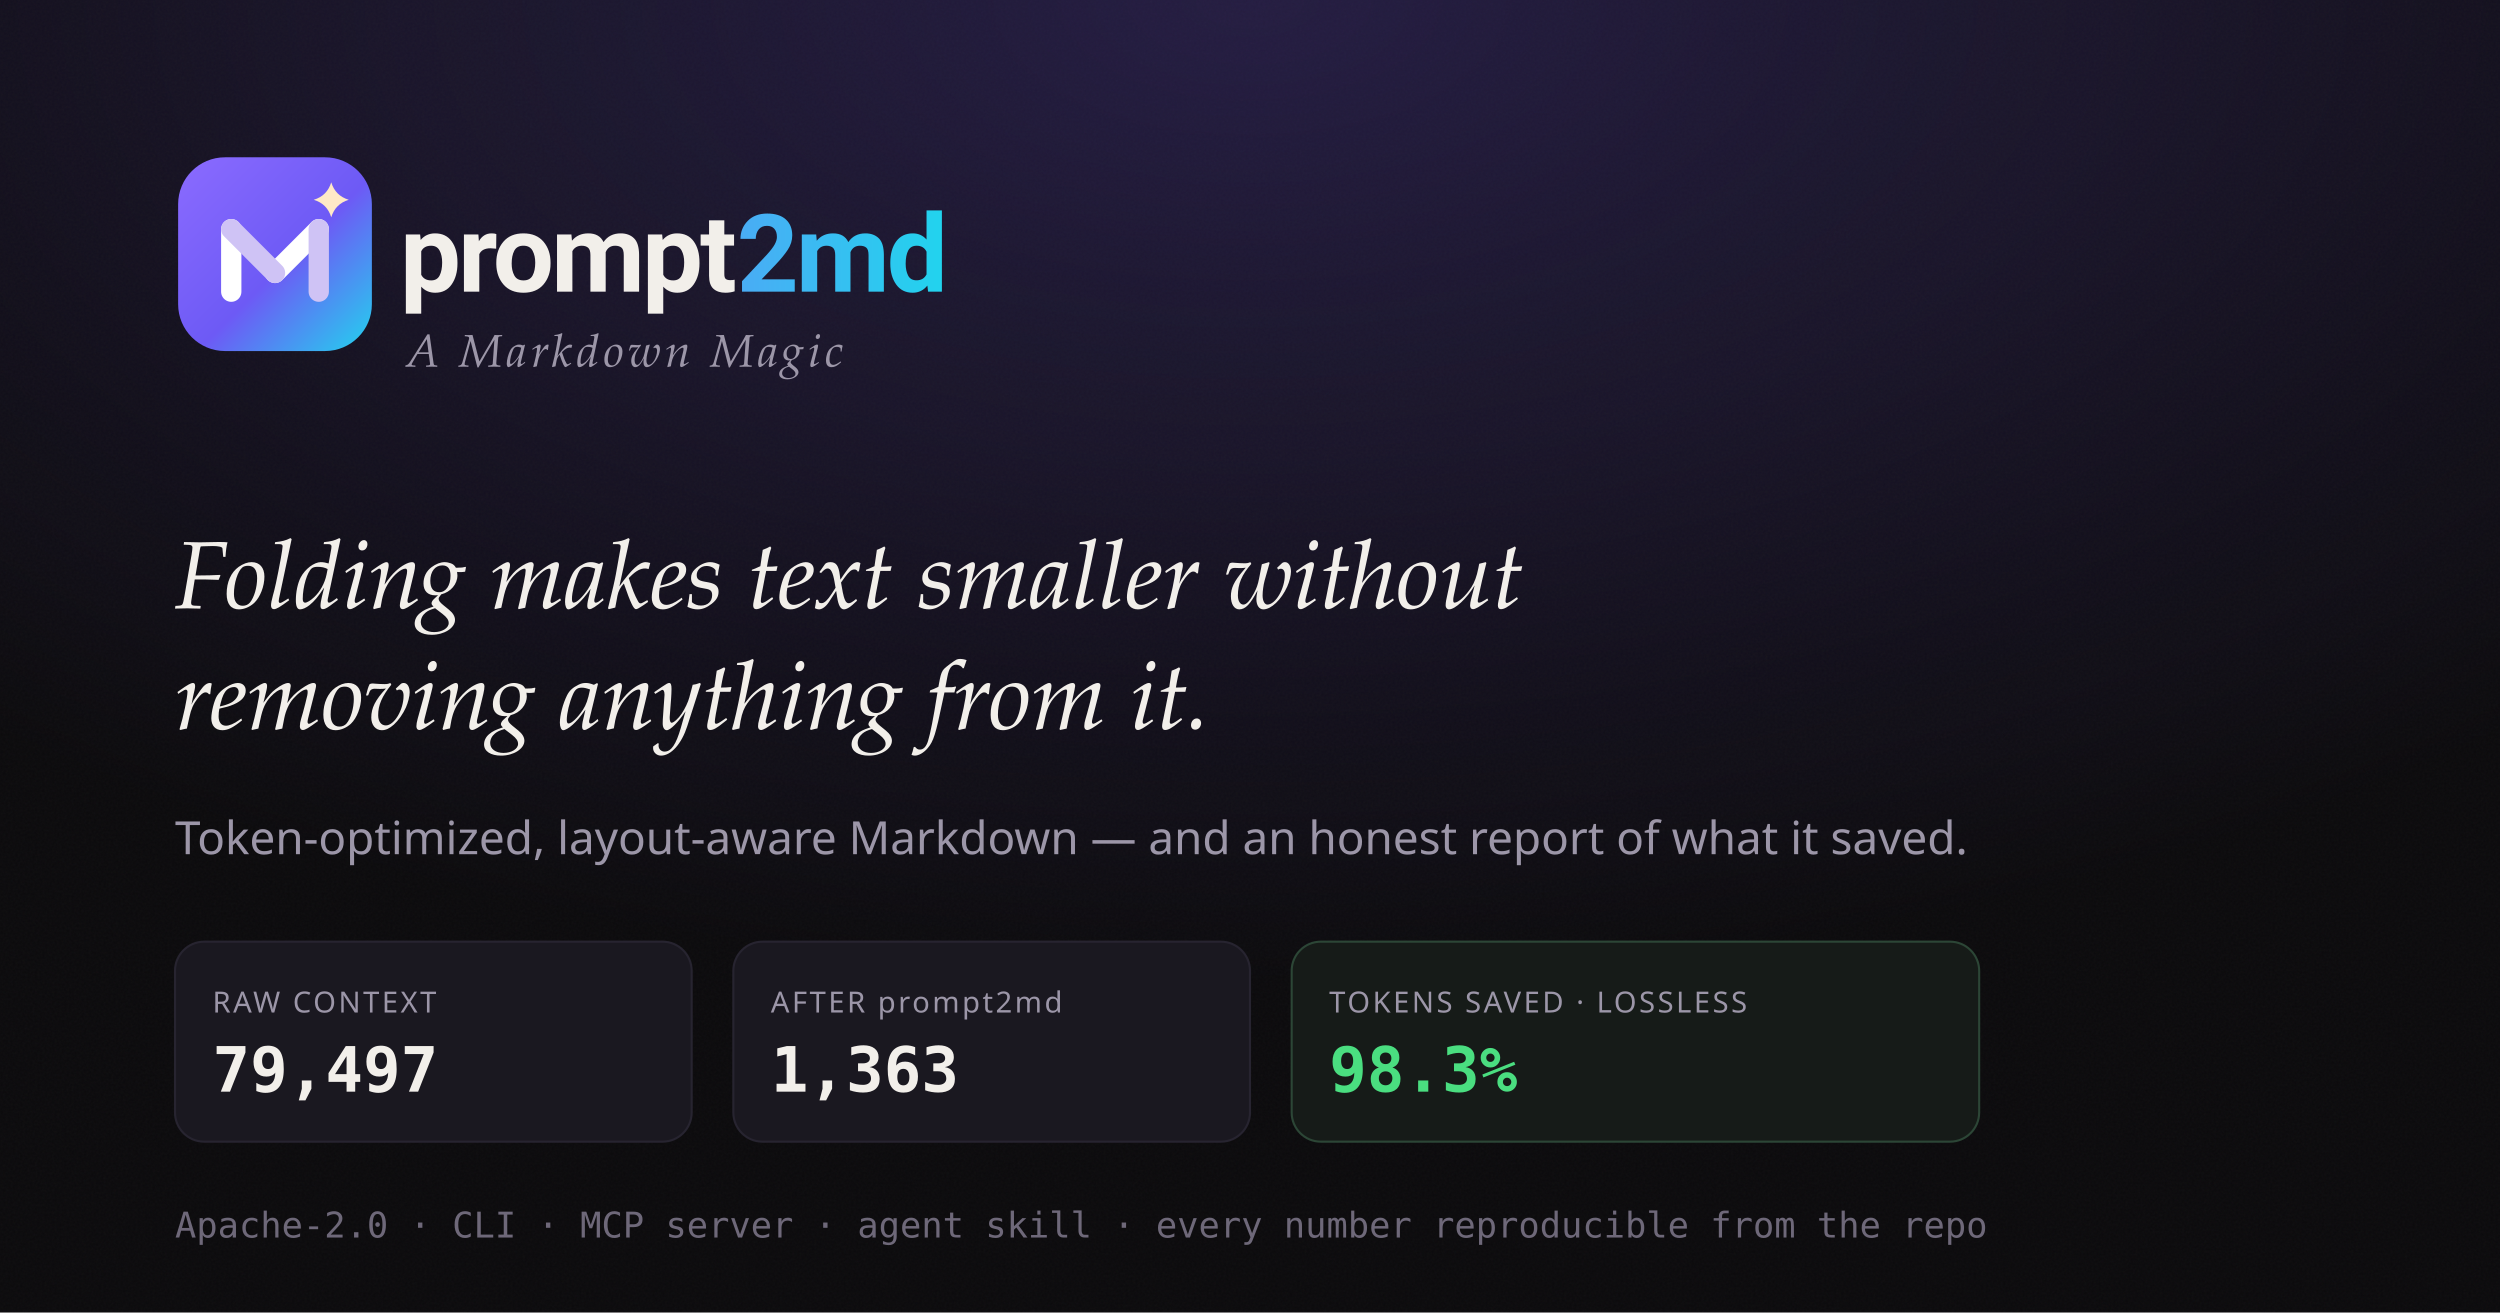
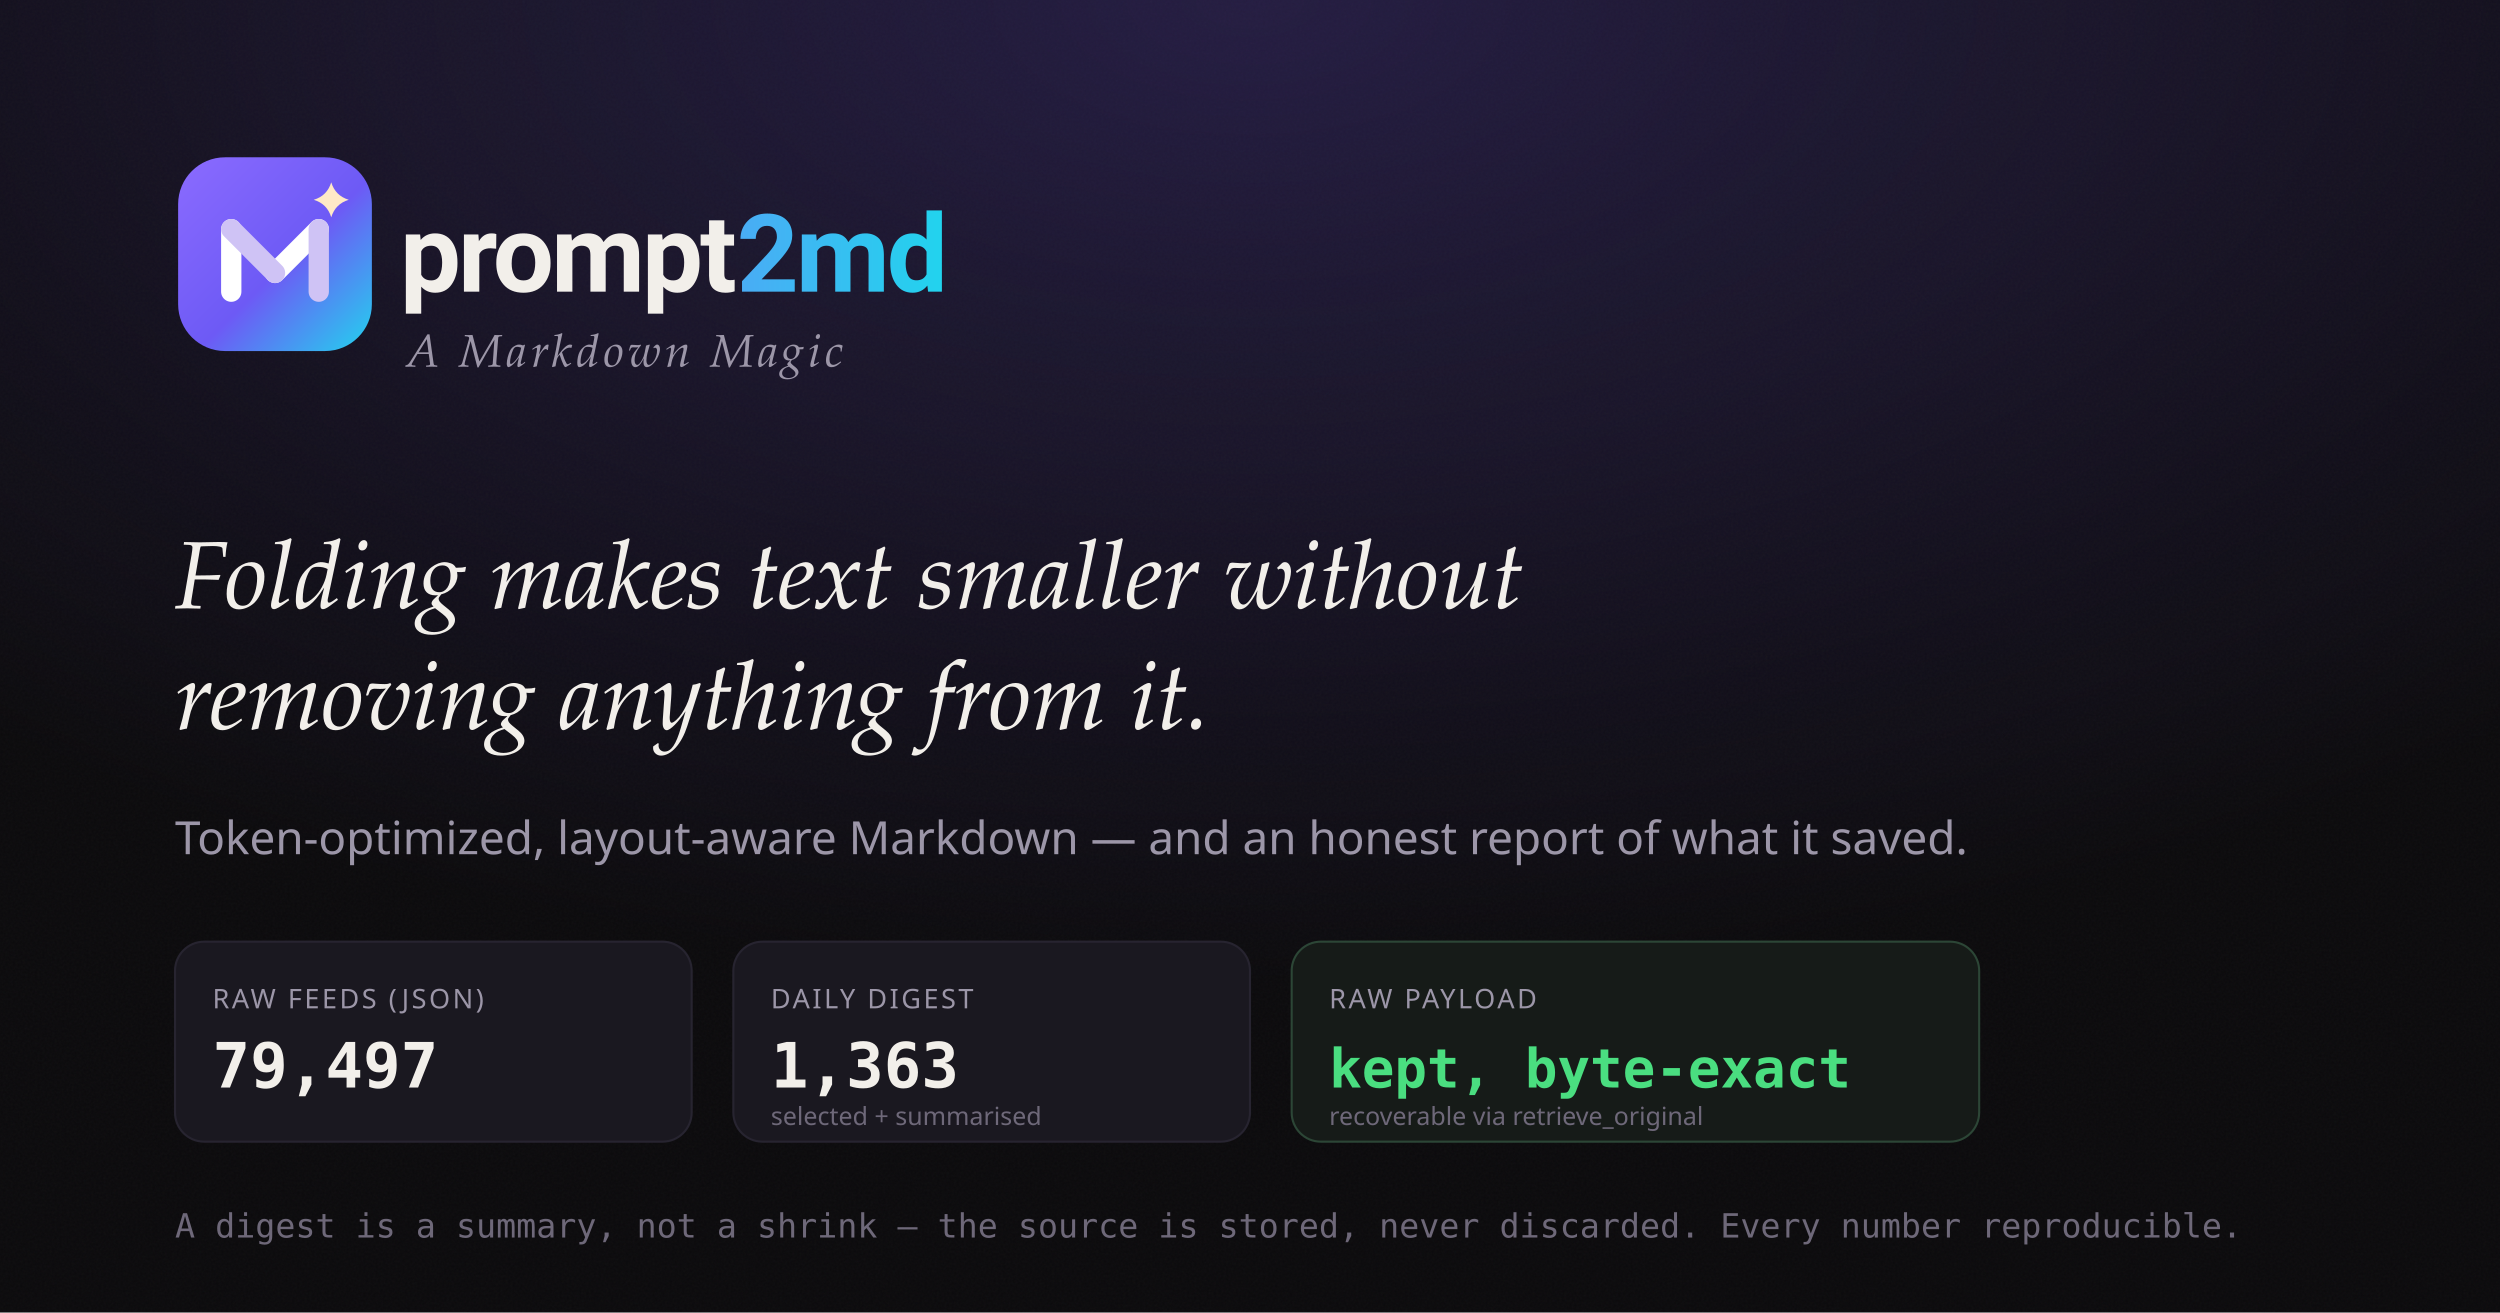
<svg xmlns="http://www.w3.org/2000/svg" width="1200" height="630" viewBox="0 0 1200 630" role="img" aria-label="prompt2md — A Markdown Magic">
  <defs>
    <linearGradient id="badge" x1="0" y1="0" x2="1" y2="1">
      <stop offset="0" stop-color="#8B6BFF" />
      <stop offset="0.55" stop-color="#6D5AF5" />
      <stop offset="1" stop-color="#22D3EE" />
    </linearGradient>
    <linearGradient id="word" x1="0" y1="0" x2="1" y2="0">
      <stop offset="0" stop-color="#8B6BFF" />
      <stop offset="1" stop-color="#22D3EE" />
    </linearGradient>
    <radialGradient id="bloom" cx="0.5" cy="0" r="0.75">
      <stop offset="0" stop-color="#7C5CFF" stop-opacity="0.22" />
      <stop offset="1" stop-color="#7C5CFF" stop-opacity="0" />
    </radialGradient>
    <filter id="grain">
      <feTurbulence type="fractalNoise" baseFrequency="0.85" numOctaves="3" />
    </filter>
  </defs>
  <rect width="1200" height="630" fill="#0B0A0C" />
  <rect width="1200" height="630" fill="url(#bloom)" />
  <rect width="1200" height="630" filter="url(#grain)" opacity="0.035" />
  <g transform="translate(84,74) scale(1.5)">
    <rect x="1" y="1" width="62" height="62" rx="15" fill="url(#badge)" />
    <path d="M18 44V24M32 38L46 24" fill="none" stroke="#FFFFFF" stroke-width="6.5" stroke-linecap="round" stroke-linejoin="round" />
    <path d="M18 24L32 38M46 24V44" fill="none" stroke="#CFC3F5" stroke-width="6.5" stroke-linecap="round" stroke-linejoin="round" />
    <path d="M50 9 Q51.3 13.3 55.6 14.6 Q51.3 15.9 50 20.2 Q48.7 15.9 44.4 14.6 Q48.7 13.3 50 9 Z" fill="#FFE9C7" />
  </g>
  <text x="192" y="140" font-family="'Segoe UI', system-ui, -apple-system, Roboto, sans-serif" font-size="52" font-weight="750" letter-spacing="-1.4" fill="#F2EFEA">prompt<tspan fill="url(#word)">2md</tspan>
  </text>
  <text x="195" y="176" font-family="ui-serif, 'Iowan Old Style', Palatino, Georgia, serif" font-style="italic" font-size="22" letter-spacing="2" fill="#9C96A8">A Markdown Magic</text>
  <text x="84" y="292" font-family="ui-serif, 'Iowan Old Style', Palatino, Georgia, serif" font-style="italic" font-size="46" fill="#F2EFEA">Folding makes text smaller without</text>
  <text x="84" y="350" font-family="ui-serif, 'Iowan Old Style', Palatino, Georgia, serif" font-style="italic" font-size="46" fill="#F2EFEA">removing anything from it.</text>
  <text x="84" y="410" font-family="'Segoe UI', system-ui, sans-serif" font-size="22" fill="#9C96A8">Token-optimized, layout-aware Markdown — and an honest report of what it saved.</text>
  <g transform="translate(84,452)">
    <rect x="0" y="0" width="248" height="96" rx="14" fill="#1A1820" stroke="#272430" />
-     <text x="18" y="34" font-family="'Segoe UI', system-ui, sans-serif" font-size="14" letter-spacing="1.2" fill="#9C96A8">RAW CONTEXT</text>
-     <text x="18" y="72" font-family="ui-monospace, Consolas, monospace" font-size="30" font-weight="700" fill="#F2EFEA">79,497</text>
+     <text x="18" y="32" font-family="'Segoe UI', system-ui, sans-serif" font-size="13" letter-spacing="1.2" fill="#9C96A8">RAW FEEDS (JSON)</text>
+     <text x="18" y="70" font-family="ui-monospace, Consolas, monospace" font-size="30" font-weight="700" fill="#F2EFEA">79,497</text>
    <rect x="268" y="0" width="248" height="96" rx="14" fill="#1A1820" stroke="#272430" />
-     <text x="286" y="34" font-family="'Segoe UI', system-ui, sans-serif" font-size="14" letter-spacing="1.2" fill="#9C96A8">AFTER prompt2md</text>
-     <text x="286" y="72" font-family="ui-monospace, Consolas, monospace" font-size="30" font-weight="700" fill="#F2EFEA">1,363</text>
+     <text x="286" y="32" font-family="'Segoe UI', system-ui, sans-serif" font-size="13" letter-spacing="1.2" fill="#9C96A8">DAILY DIGEST</text>
+     <text x="286" y="70" font-family="ui-monospace, Consolas, monospace" font-size="30" font-weight="700" fill="#F2EFEA">1,363</text>
+     <text x="286" y="88" font-family="'Segoe UI', system-ui, sans-serif" font-size="12" fill="#6E6879">selected + summarised</text>
    <rect x="536" y="0" width="330" height="96" rx="14" fill="#161B18" stroke="#2C4636" />
-     <text x="554" y="34" font-family="'Segoe UI', system-ui, sans-serif" font-size="14" letter-spacing="1.2" fill="#9C96A8">TOKENS SAVED · LOSSLESS</text>
-     <text x="554" y="72" font-family="ui-monospace, Consolas, monospace" font-size="30" font-weight="700" fill="#4ADE80">98.3%</text>
+     <text x="554" y="32" font-family="'Segoe UI', system-ui, sans-serif" font-size="13" letter-spacing="1.2" fill="#9C96A8">RAW PAYLOAD</text>
+     <text x="554" y="70" font-family="ui-monospace, Consolas, monospace" font-size="26" font-weight="700" fill="#4ADE80">kept, byte-exact</text>
+     <text x="554" y="88" font-family="'Segoe UI', system-ui, sans-serif" font-size="12" fill="#6E6879">recoverable via retrieve_original</text>
  </g>
-   <text x="84" y="594" font-family="ui-monospace, Consolas, monospace" font-size="17" fill="#6E6879">Apache-2.0 · CLI · MCP server · agent skill · every number reproducible from the repo</text>
+   <text x="84" y="594" font-family="ui-monospace, Consolas, monospace" font-size="16" fill="#6E6879">A digest is a summary, not a shrink — the source is stored, never discarded. Every number reproducible.</text>
</svg>
